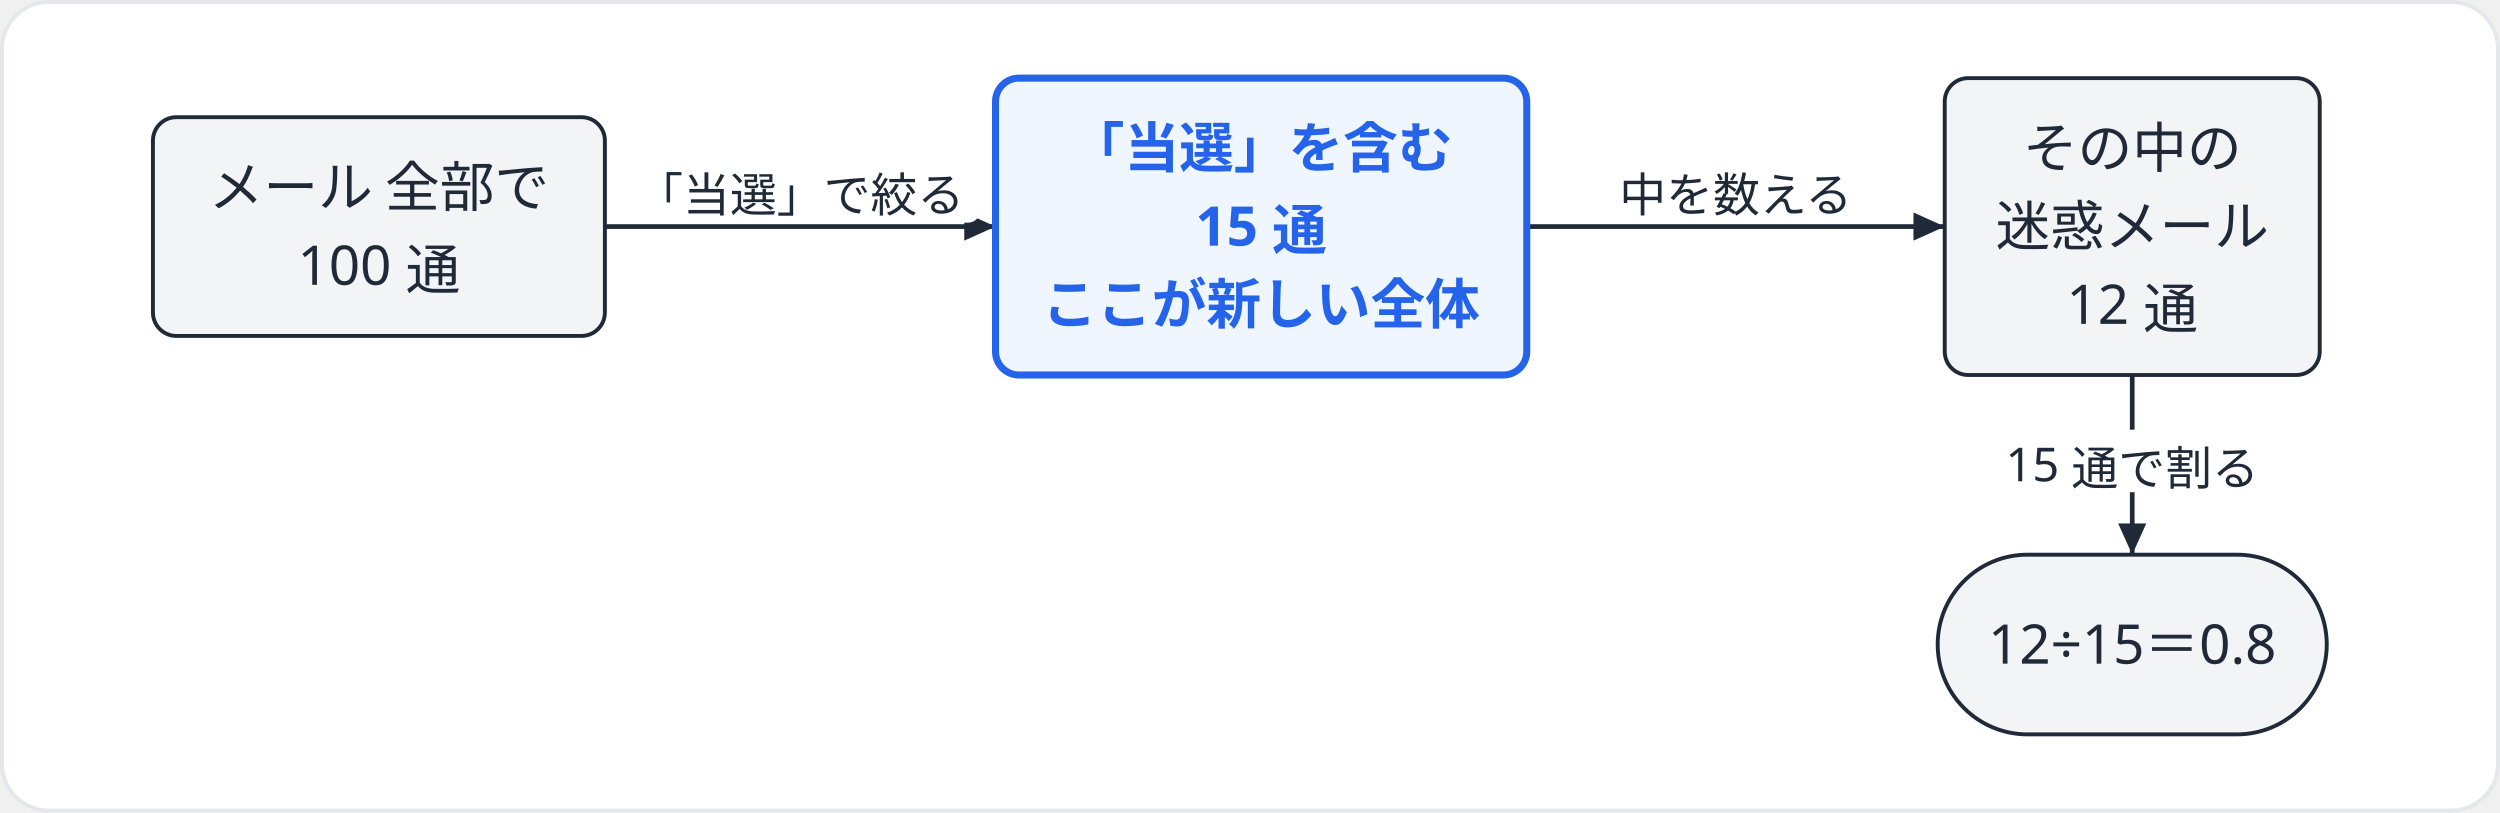
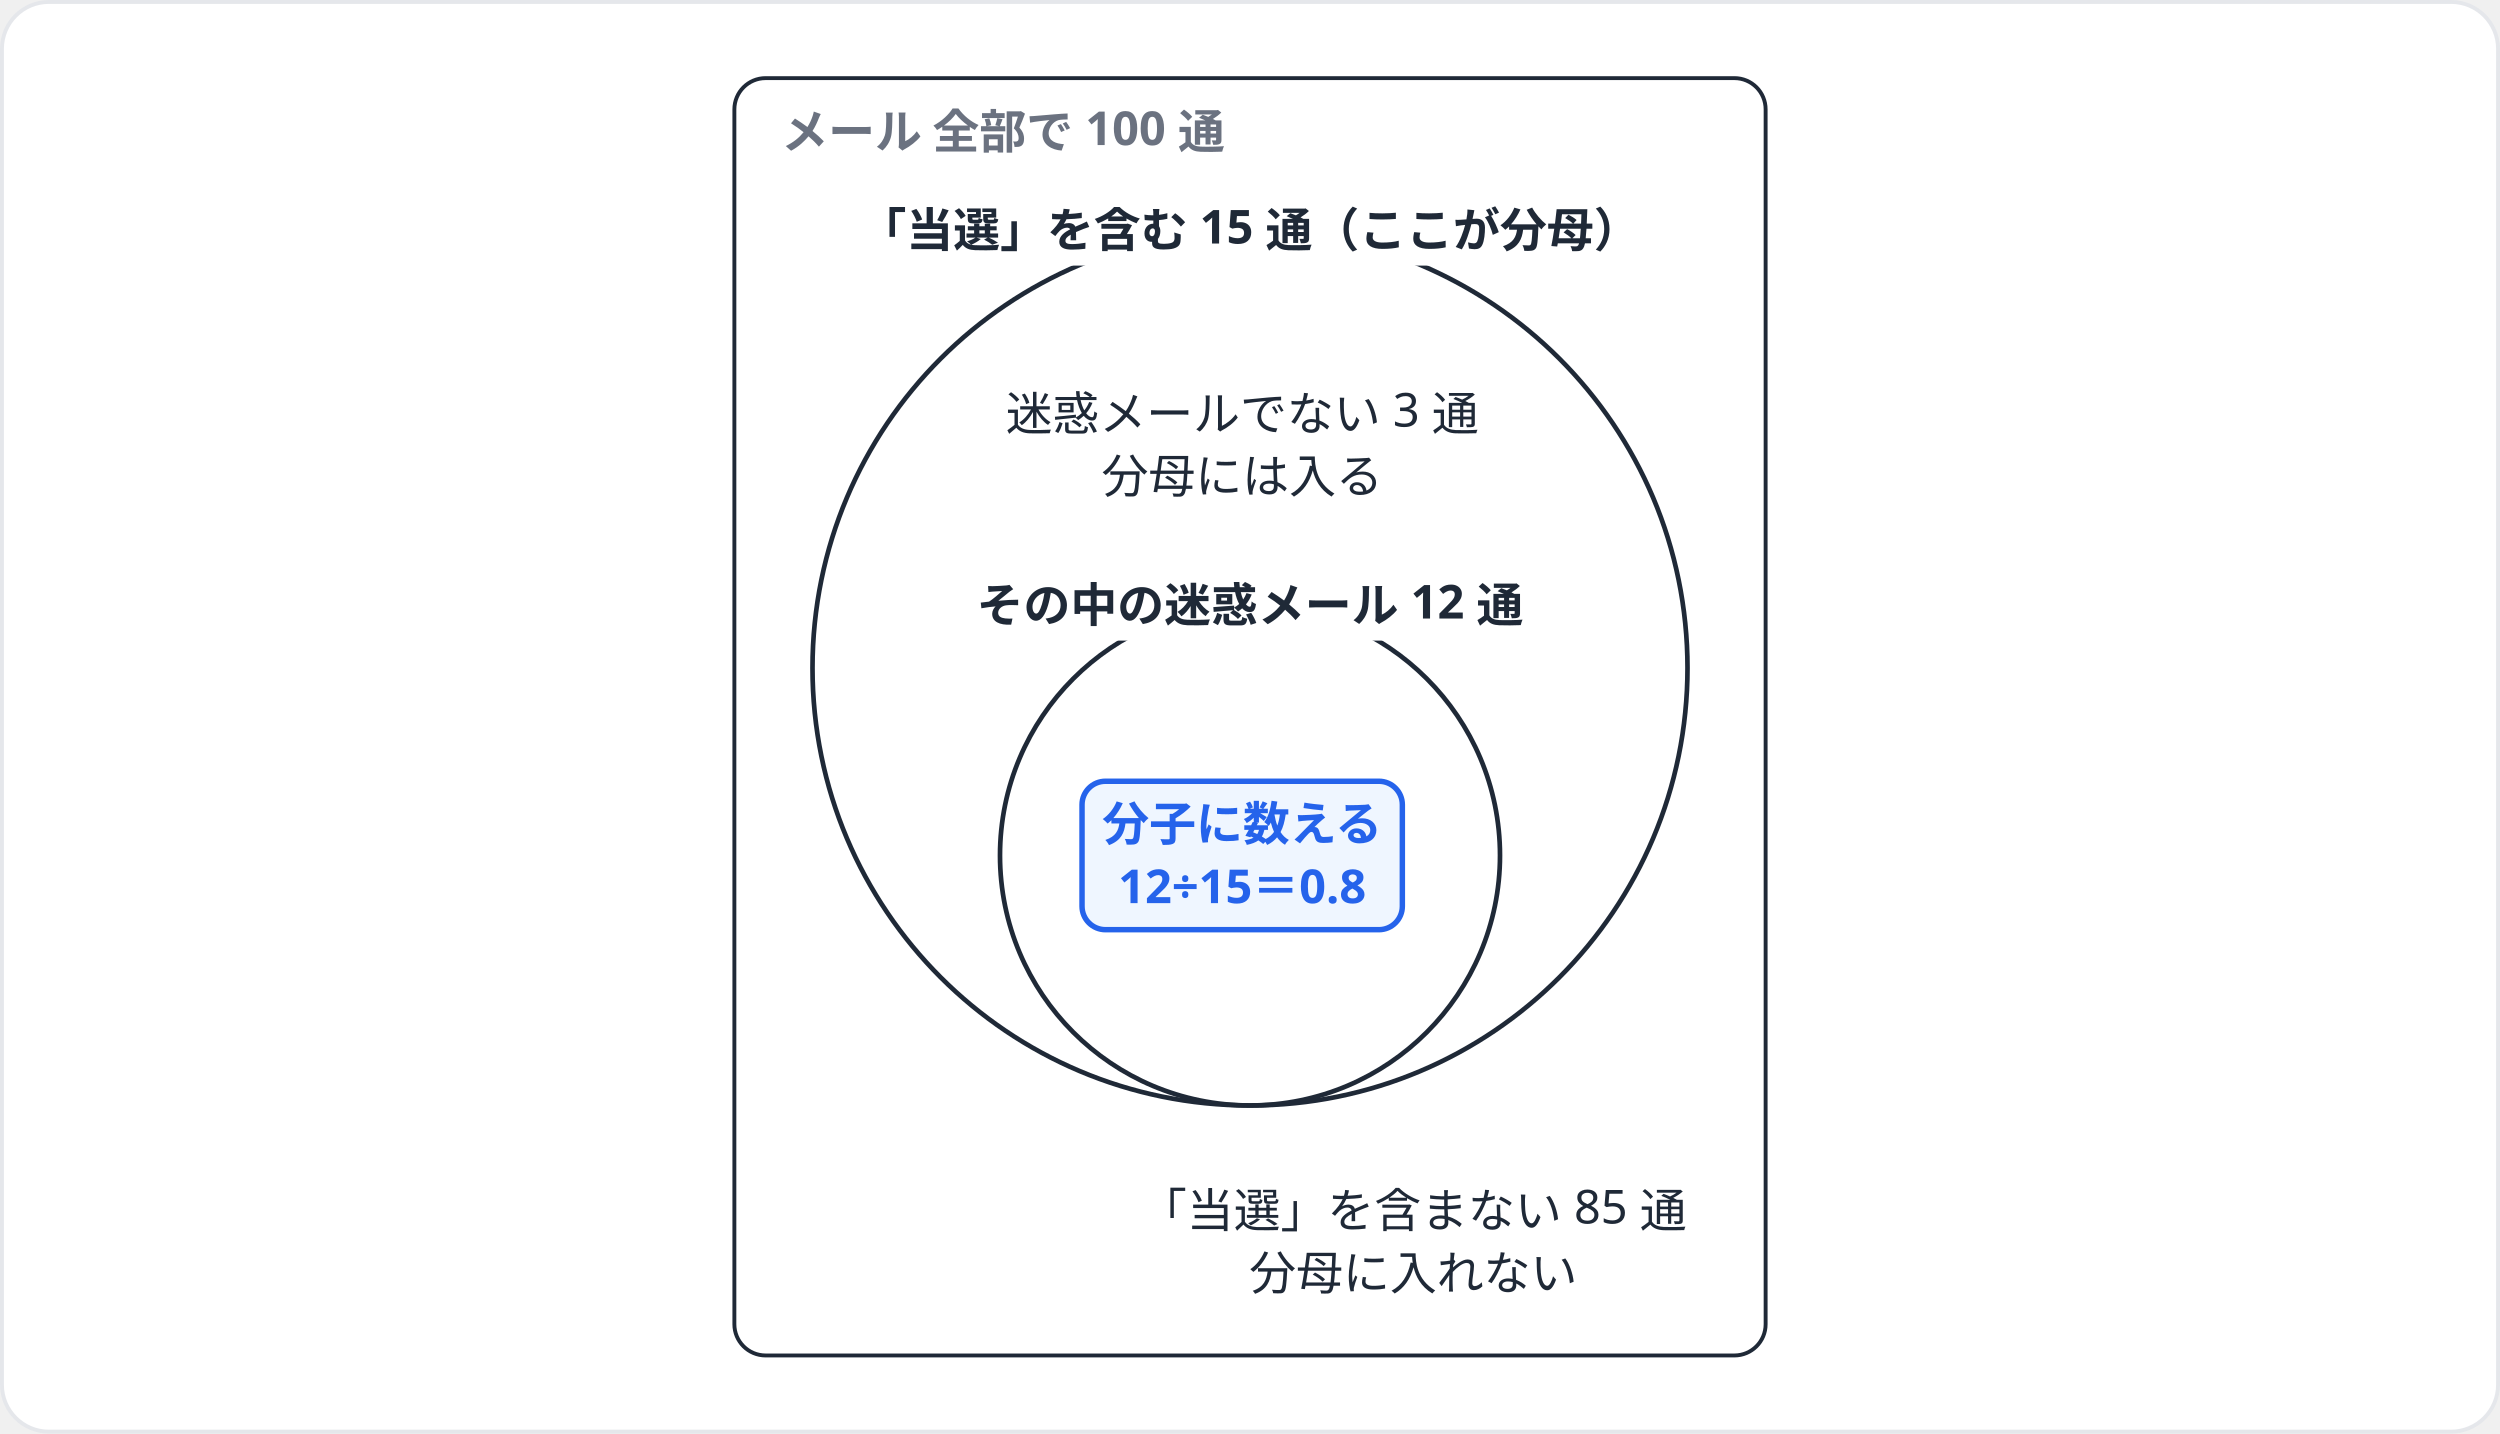
- <svg xmlns="http://www.w3.org/2000/svg" width="640" height="208" viewBox="0 0 640 208">
-   <rect x="0.5" y="0.5" width="639" height="207" rx="12" fill="#ffffff" stroke="#e5e7eb" stroke-width="1" />
-   <g transform="translate(39.15 20)">
-     <polyline points="115.7,38 215.7,38" fill="none" stroke="#1f2937" stroke-width="1.2" stroke-linejoin="round" />
-     <polygon points="215.7,38 207.7,41.6 207.7,34.4" fill="#1f2937" />
-     <polyline points="351.7,38 458.7,38" fill="none" stroke="#1f2937" stroke-width="1.2" stroke-linejoin="round" />
-     <polygon points="458.7,38 450.7,41.6 450.7,34.4" fill="#1f2937" />
-     <polyline points="506.7,76 506.7,122" fill="none" stroke="#1f2937" stroke-width="1.2" stroke-linejoin="round" />
-     <polygon points="506.7,122 503.1,114 510.3,114" fill="#1f2937" />
-     <rect x="0" y="10" width="115.7" height="56" rx="6" fill="#f3f4f6" stroke="#1f2937" stroke-width="1" />
-     <text x="57.85" y="32.9" font-family="Hiragino Sans, Hiragino Kaku Gothic ProN, Noto Sans JP, Yu Gothic, Meiryo, sans-serif" font-size="14" fill="#1f2937" text-anchor="middle">メール 全部で</text>
-     <text x="57.85" y="52.9" font-family="Hiragino Sans, Hiragino Kaku Gothic ProN, Noto Sans JP, Yu Gothic, Meiryo, sans-serif" font-size="14" fill="#1f2937" text-anchor="middle">100 通</text>
-     <rect x="215.7" y="0" width="136" height="76" rx="6" fill="#eff6ff" stroke="#2563eb" stroke-width="1.8" />
-     <text x="283.7" y="22.9" font-family="Hiragino Sans, Hiragino Kaku Gothic ProN, Noto Sans JP, Yu Gothic, Meiryo, sans-serif" font-size="14" fill="#2563eb" text-anchor="middle" font-weight="600">「当選」を含む</text>
-     <text x="283.7" y="42.9" font-family="Hiragino Sans, Hiragino Kaku Gothic ProN, Noto Sans JP, Yu Gothic, Meiryo, sans-serif" font-size="14" fill="#2563eb" text-anchor="middle" font-weight="600">15 通</text>
-     <text x="283.7" y="62.9" font-family="Hiragino Sans, Hiragino Kaku Gothic ProN, Noto Sans JP, Yu Gothic, Meiryo, sans-serif" font-size="14" fill="#2563eb" text-anchor="middle" font-weight="600">ここが新しい全体</text>
-     <rect x="458.7" y="0" width="96" height="76" rx="6" fill="#f3f4f6" stroke="#1f2937" stroke-width="1" />
-     <text x="506.7" y="22.9" font-family="Hiragino Sans, Hiragino Kaku Gothic ProN, Noto Sans JP, Yu Gothic, Meiryo, sans-serif" font-size="14" fill="#1f2937" text-anchor="middle">その中の</text>
-     <text x="506.7" y="42.9" font-family="Hiragino Sans, Hiragino Kaku Gothic ProN, Noto Sans JP, Yu Gothic, Meiryo, sans-serif" font-size="14" fill="#1f2937" text-anchor="middle">迷惑メール</text>
-     <text x="506.7" y="62.9" font-family="Hiragino Sans, Hiragino Kaku Gothic ProN, Noto Sans JP, Yu Gothic, Meiryo, sans-serif" font-size="14" fill="#1f2937" text-anchor="middle">12 通</text>
-     <rect x="456.9" y="122" width="99.6" height="46" rx="23" fill="#f3f4f6" stroke="#1f2937" stroke-width="1" />
-     <text x="506.7" y="149.9" font-family="Hiragino Sans, Hiragino Kaku Gothic ProN, Noto Sans JP, Yu Gothic, Meiryo, sans-serif" font-size="14" fill="#1f2937" text-anchor="middle">12÷15＝0.8</text>
-     <rect x="119.7" y="21" width="92" height="16" rx="3" fill="#ffffff" />
-     <text x="165.7" y="34.2" font-family="Hiragino Sans, Hiragino Kaku Gothic ProN, Noto Sans JP, Yu Gothic, Meiryo, sans-serif" font-size="12" fill="#1f2937" text-anchor="middle">「当選」で絞る</text>
-     <rect x="371.2" y="21" width="68" height="16" rx="3" fill="#ffffff" />
-     <text x="405.2" y="34.2" font-family="Hiragino Sans, Hiragino Kaku Gothic ProN, Noto Sans JP, Yu Gothic, Meiryo, sans-serif" font-size="12" fill="#1f2937" text-anchor="middle">中を数える</text>
-     <rect x="468.8" y="90" width="75.8" height="16" rx="3" fill="#ffffff" />
-     <text x="506.7" y="103.2" font-family="Hiragino Sans, Hiragino Kaku Gothic ProN, Noto Sans JP, Yu Gothic, Meiryo, sans-serif" font-size="12" fill="#1f2937" text-anchor="middle">15 通で割る</text>
+ <svg xmlns="http://www.w3.org/2000/svg" width="640" height="367" viewBox="0 0 640 367">
+   <rect x="0.5" y="0.5" width="639" height="366" rx="12" fill="#ffffff" stroke="#e5e7eb" stroke-width="1" />
+   <g transform="translate(188 20)">
+     <g transform="translate(132 263)">
+       <rect x="-132" y="-263" width="264" height="327" rx="8" fill="none" stroke="#1f2937" stroke-width="1" />
+       <text x="-120" y="-245" font-family="Hiragino Sans, Hiragino Kaku Gothic ProN, Noto Sans JP, Yu Gothic, Meiryo, sans-serif" font-size="12" fill="#6b7280" text-anchor="start" font-weight="600">メール 全部で 100 通</text>
+       <circle cx="0" cy="-112" r="112" fill="none" stroke="#1f2937" stroke-width="1.2" />
+       <circle cx="0" cy="-64" r="64" fill="none" stroke="#1f2937" stroke-width="1.2" />
+       <text x="-2" y="-172.8" font-family="Hiragino Sans, Hiragino Kaku Gothic ProN, Noto Sans JP, Yu Gothic, Meiryo, sans-serif" font-size="12" fill="#1f2937" text-anchor="middle">迷惑メールでない 3 通</text>
+       <text x="-2" y="-156.8" font-family="Hiragino Sans, Hiragino Kaku Gothic ProN, Noto Sans JP, Yu Gothic, Meiryo, sans-serif" font-size="12" fill="#1f2937" text-anchor="middle">分母には入る</text>
+       <rect x="-43" y="-83" width="82" height="38" rx="6" fill="#eff6ff" stroke="#2563eb" stroke-width="1.4" />
+       <text x="-2" y="-67.8" font-family="Hiragino Sans, Hiragino Kaku Gothic ProN, Noto Sans JP, Yu Gothic, Meiryo, sans-serif" font-size="12" fill="#2563eb" text-anchor="middle" font-weight="600">分子に数える</text>
+       <text x="-2" y="-51.8" font-family="Hiragino Sans, Hiragino Kaku Gothic ProN, Noto Sans JP, Yu Gothic, Meiryo, sans-serif" font-size="12" fill="#2563eb" text-anchor="middle" font-weight="600">12÷15＝0.8</text>
+       <text x="41.8" y="31.2" font-family="Hiragino Sans, Hiragino Kaku Gothic ProN, Noto Sans JP, Yu Gothic, Meiryo, sans-serif" font-size="12" fill="#1f2937" text-anchor="middle">「当選」を含まない 85 通</text>
+       <text x="41.8" y="47.2" font-family="Hiragino Sans, Hiragino Kaku Gothic ProN, Noto Sans JP, Yu Gothic, Meiryo, sans-serif" font-size="12" fill="#1f2937" text-anchor="middle">分母に入れない</text>
+       <rect x="-108.2" y="-233" width="216.4" height="18" rx="3" fill="#ffffff" />
+       <text x="0" y="-219.8" font-family="Hiragino Sans, Hiragino Kaku Gothic ProN, Noto Sans JP, Yu Gothic, Meiryo, sans-serif" font-size="12" fill="#1f2937" text-anchor="middle" font-weight="600">「当選」を含む 15 通（ここが分母）</text>
+       <rect x="-78.2" y="-137" width="156.4" height="18" rx="3" fill="#ffffff" />
+       <text x="0" y="-123.8" font-family="Hiragino Sans, Hiragino Kaku Gothic ProN, Noto Sans JP, Yu Gothic, Meiryo, sans-serif" font-size="12" fill="#1f2937" text-anchor="middle" font-weight="600">その中の迷惑メール 12 通</text>
+     </g>
  </g>
</svg>
